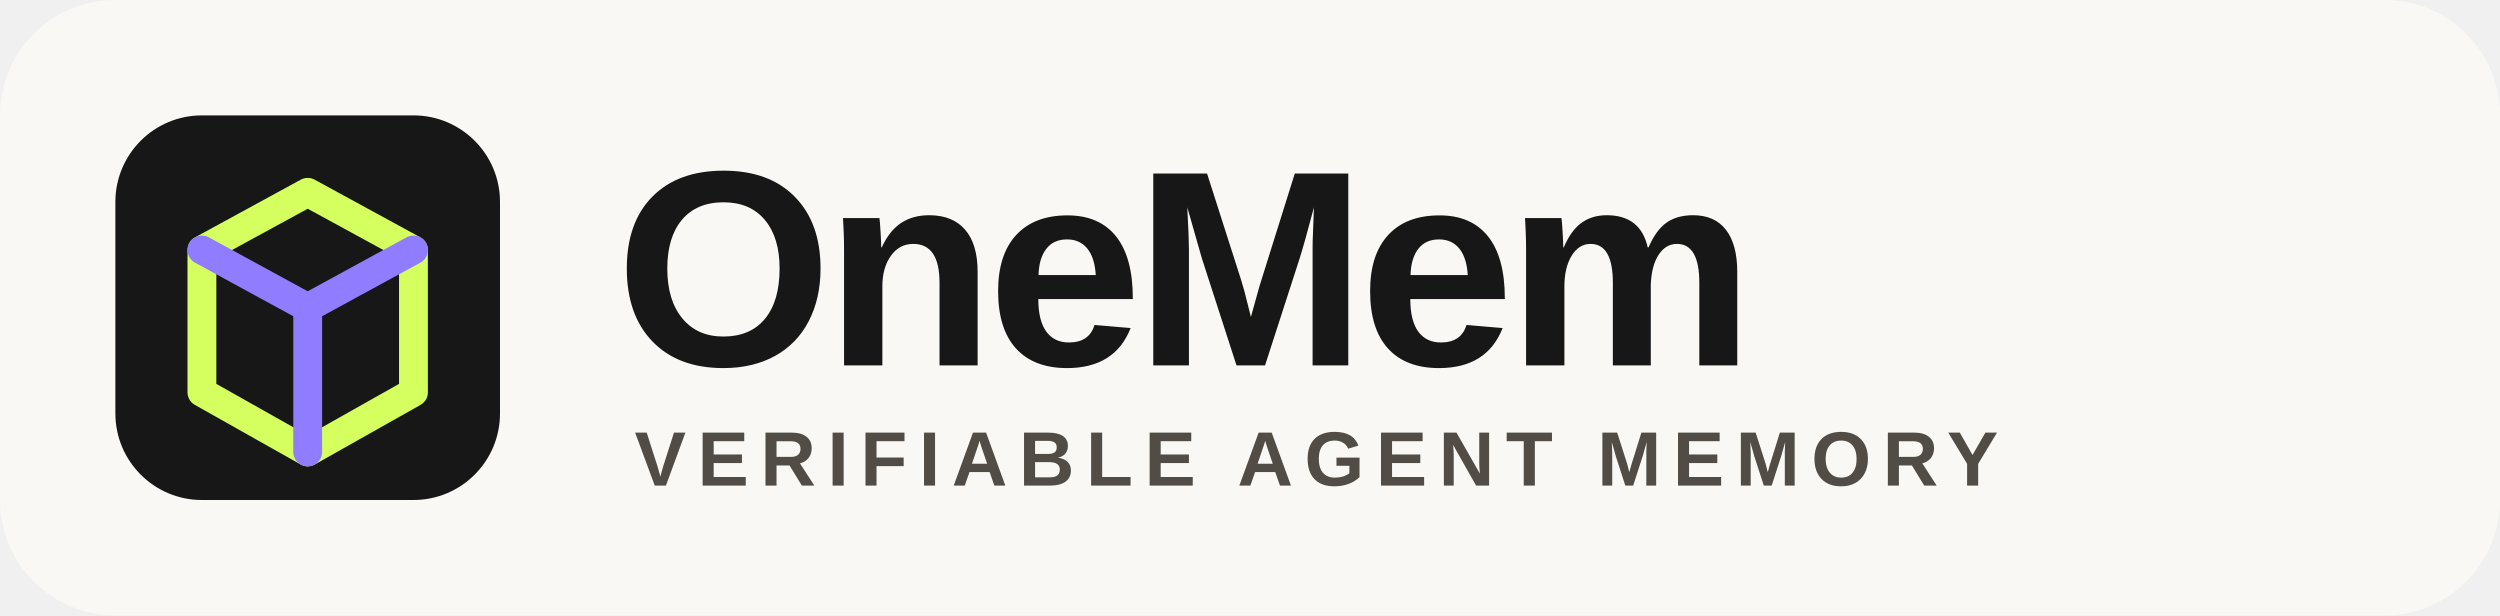
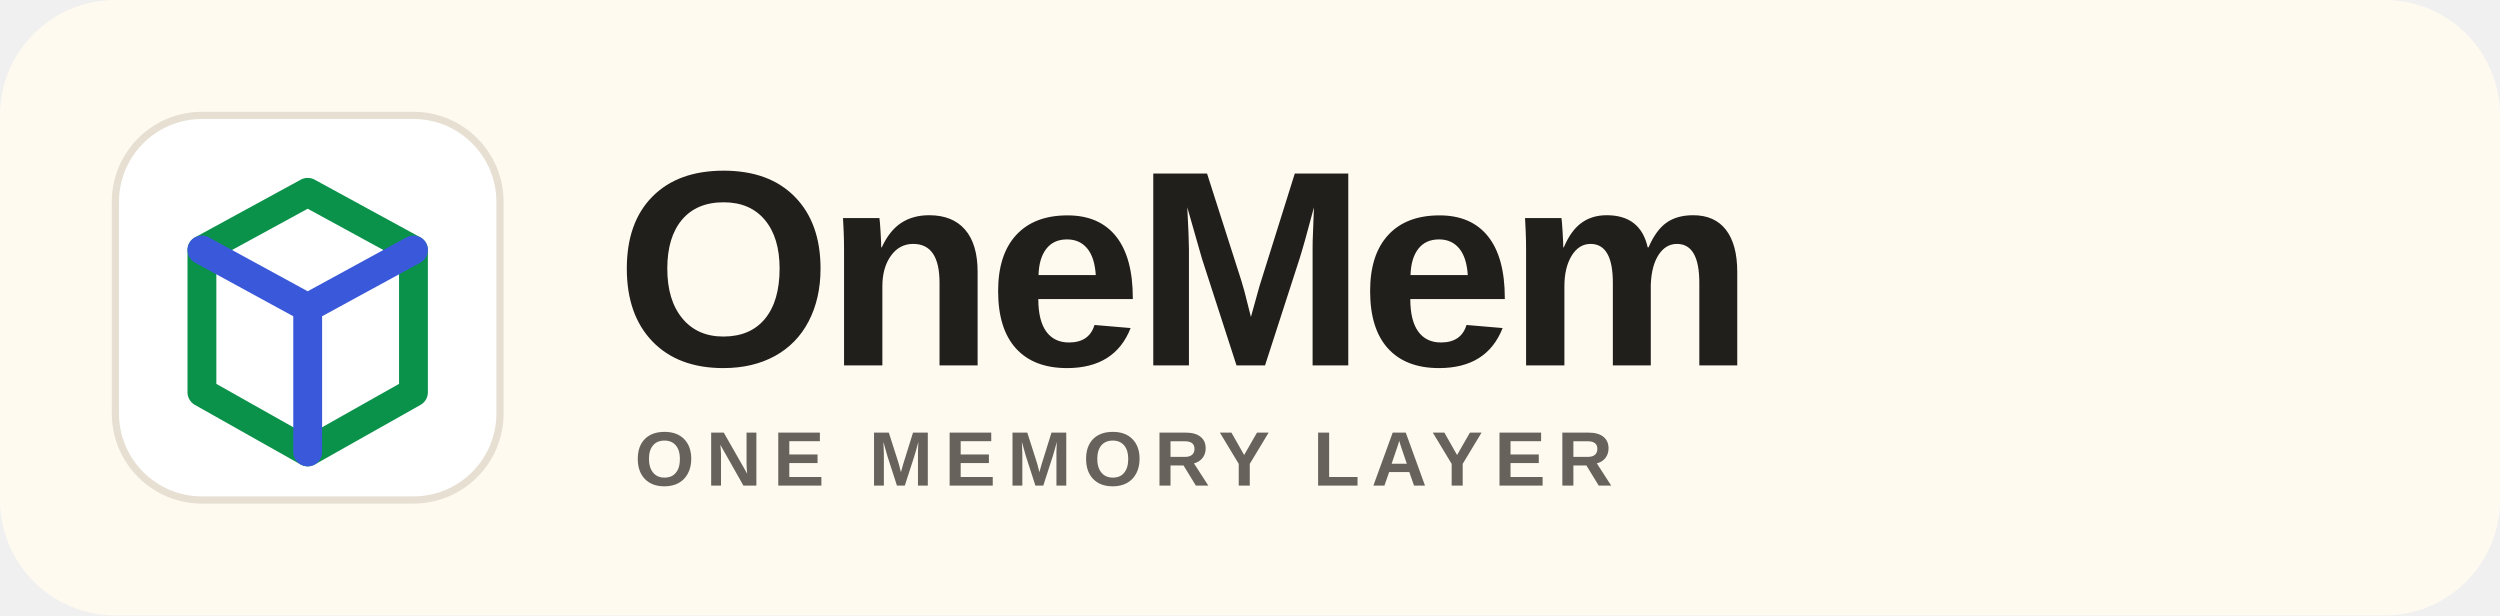
<svg xmlns="http://www.w3.org/2000/svg" width="520" height="128" viewBox="0 0 520 128" role="img" aria-labelledby="title desc">
-   <rect width="520" height="128" rx="24" fill="#faf8f5" />
-   <rect x="24" y="24" width="80" height="80" rx="18" fill="#171717" />
-   <path d="M42 52 64 40l22 12v29.6L64 94 42 81.6z" fill="none" stroke="#d4ff5e" stroke-width="6" stroke-linejoin="round" />
-   <path d="M42 52 64 64l22-12M64 64v30" fill="none" stroke="#8f7cff" stroke-width="6" stroke-linecap="round" stroke-linejoin="round" />
-   <text x="128" y="76" fill="#171717" font-family="Bricolage Grotesque, Hanken Grotesk, Arial, sans-serif" font-size="58" font-weight="800" letter-spacing="-1.6">OneMem</text>
-   <text x="132" y="101" fill="#514d46" font-family="Hanken Grotesk, Arial, sans-serif" font-size="16" font-weight="800" letter-spacing="2.4">VERIFIABLE AGENT MEMORY</text>
+   <rect width="520" height="128" rx="24" fill="#fffaf0" />
+   <rect x="24" y="24" width="80" height="80" rx="18" fill="#ffffff" stroke="#e6dfd2" stroke-width="1.5" />
+   <path d="M42 52 64 40l22 12v29.6L64 94 42 81.6z" fill="none" stroke="#0a924b" stroke-width="6" stroke-linejoin="round" />
+   <path d="M42 52 64 64l22-12M64 64v30" fill="none" stroke="#3959da" stroke-width="6" stroke-linecap="round" stroke-linejoin="round" />
+   <text x="128" y="76" fill="#211f1b" font-family="Bricolage Grotesque, Hanken Grotesk, Arial, sans-serif" font-size="58" font-weight="800" letter-spacing="-1.6">OneMem</text>
+   <text x="132" y="101" fill="#68625c" font-family="Hanken Grotesk, Arial, sans-serif" font-size="16" font-weight="800" letter-spacing="2.4">ONE MEMORY LAYER</text>
</svg>
